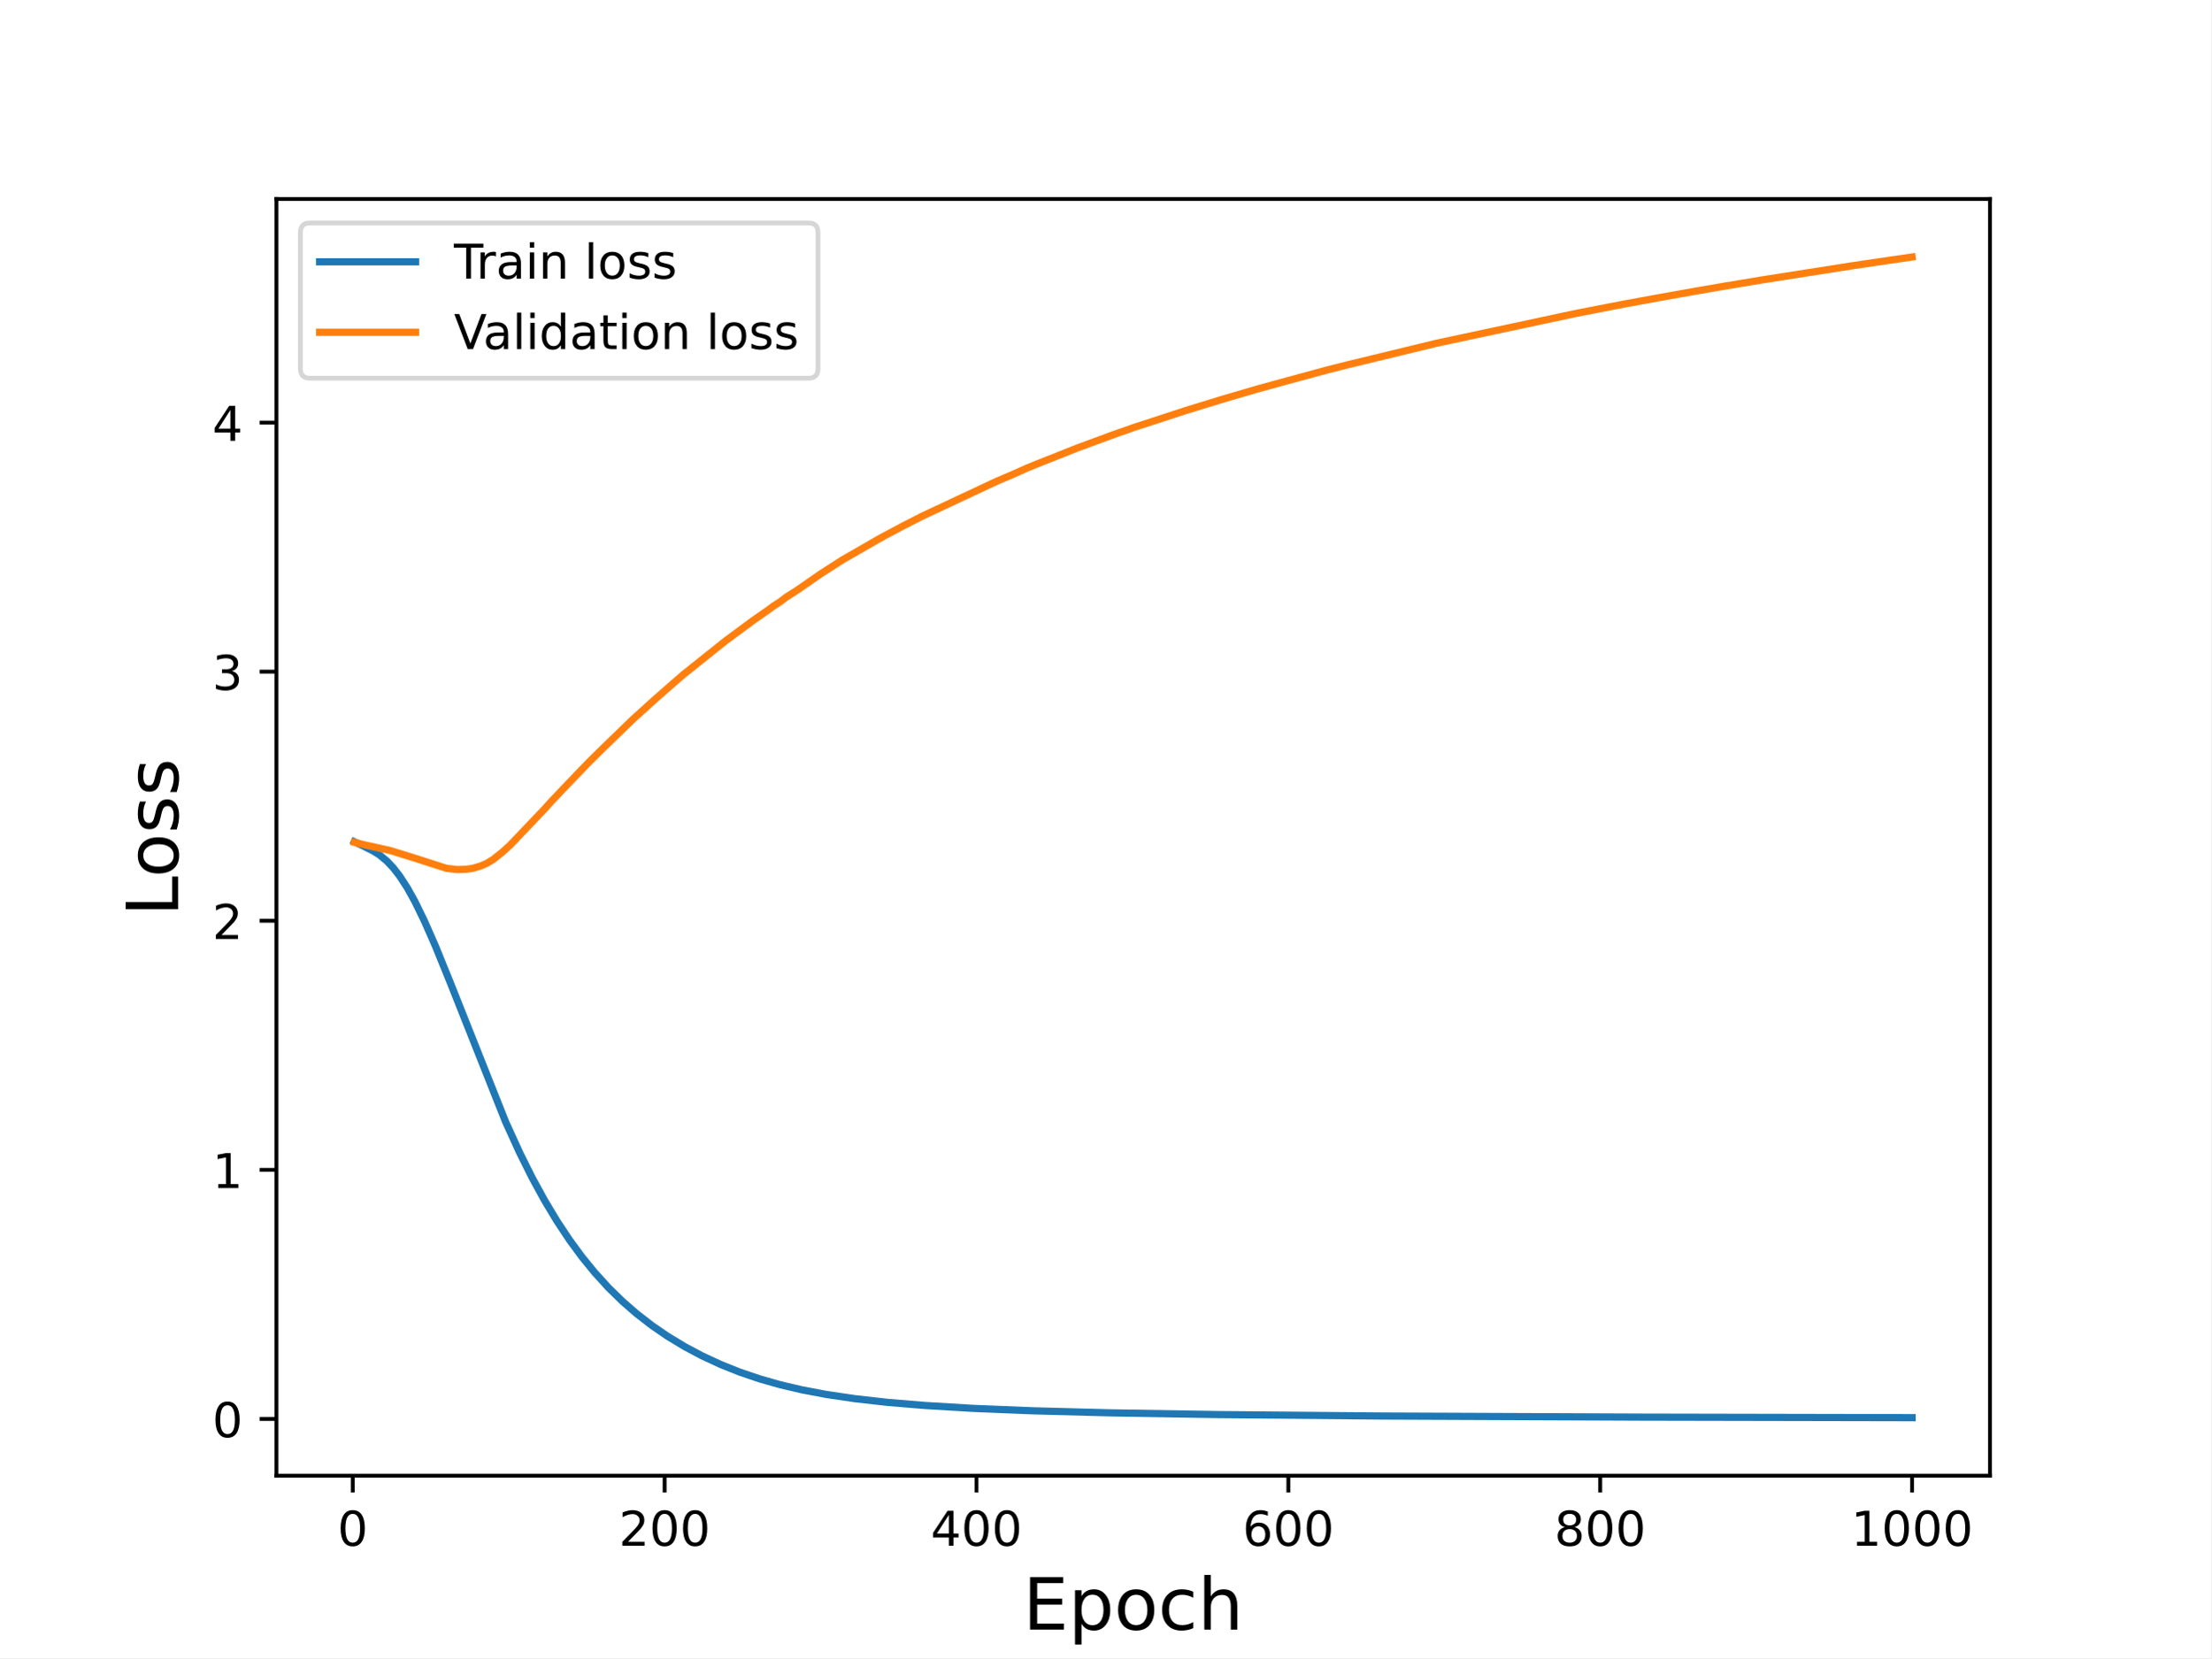
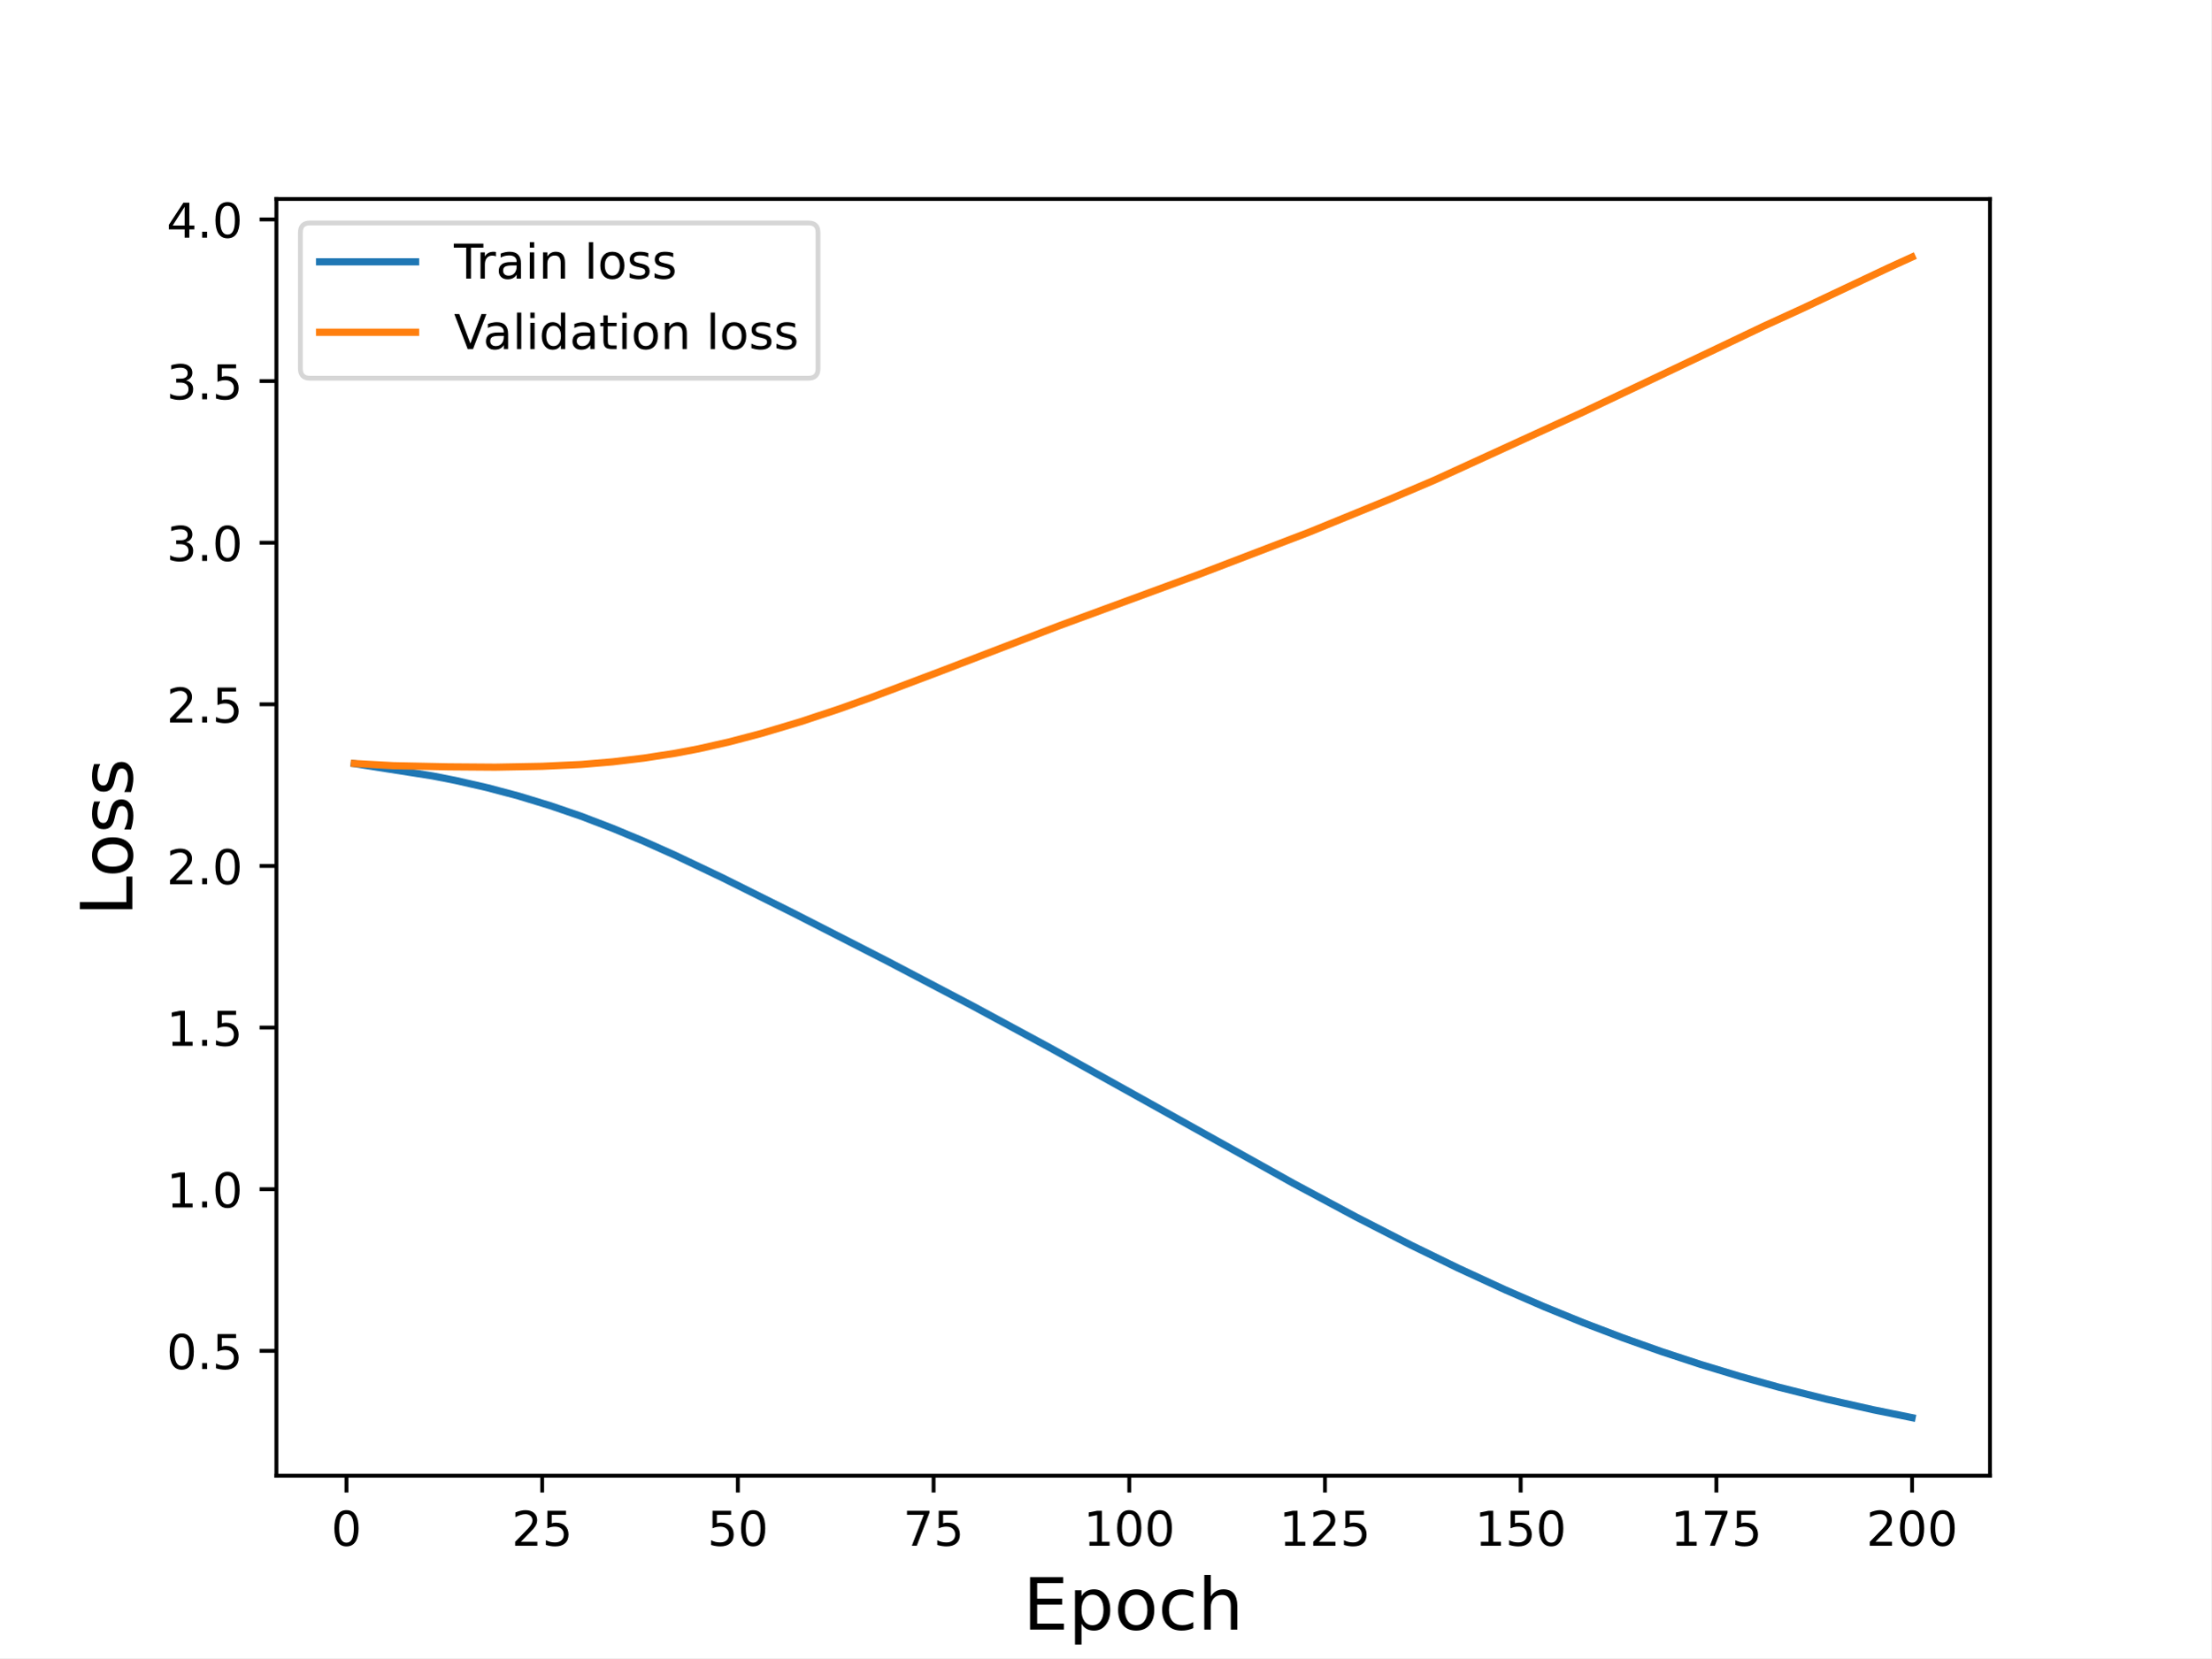
<svg xmlns="http://www.w3.org/2000/svg" xmlns:xlink="http://www.w3.org/1999/xlink" height="345.6pt" version="1.1" viewBox="0 0 460.8 345.6" width="460.8pt">
  <defs>
    <style type="text/css">*{stroke-linecap:butt;stroke-linejoin:round;}</style>
  </defs>
  <g id="figure_1">
    <g id="patch_1">
      <path d="M 0 345.6  L 460.8 345.6  L 460.8 0  L 0 0  z " style="fill:#ffffff;" />
    </g>
    <g id="axes_1">
      <g id="patch_2">
        <path d="M 57.6 307.584  L 414.72 307.584  L 414.72 41.472  L 57.6 41.472  z " style="fill:#ffffff;" />
      </g>
      <g id="matplotlib.axis_1">
        <g id="xtick_1">
          <g id="line2d_1">
            <defs>
-               <path d="M 0 0  L 0 3.5  " id="m6b1594fb84" style="stroke:#000000;stroke-width:0.8;" />
-             </defs>
-             <g>
-               <use style="stroke:#000000;stroke-width:0.8;" x="73.508" xlink:href="#m6b1594fb84" y="307.584" />
+               <path d="M 0 0  L 0 3.5  " id="md586155b0c" style="stroke:#000000;stroke-width:0.8;" />
+             </defs>
+             <g>
+               <use style="stroke:#000000;stroke-width:0.8;" x="72.201" xlink:href="#md586155b0c" y="307.584" />
            </g>
          </g>
          <g id="text_1">
-             <g transform="translate(70.3265 322.1824)scale(0.1 -0.1)">
+             <g transform="translate(69.02005 322.1824)scale(0.1 -0.1)">
              <defs>
                <path d="M 2034 4250  Q 1547 4250 1301 3770  Q 1056 3291 1056 2328  Q 1056 1369 1301 889  Q 1547 409 2034 409  Q 2525 409 2770 889  Q 3016 1369 3016 2328  Q 3016 3291 2770 3770  Q 2525 4250 2034 4250  z M 2034 4750  Q 2819 4750 3233 4129  Q 3647 3509 3647 2328  Q 3647 1150 3233 529  Q 2819 -91 2034 -91  Q 1250 -91 836 529  Q 422 1150 422 2328  Q 422 3509 836 4129  Q 1250 4750 2034 4750  z " id="DejaVuSans-30" transform="scale(0.015625)" />
              </defs>
              <use xlink:href="#DejaVuSans-30" />
            </g>
          </g>
        </g>
        <g id="xtick_2">
          <g id="line2d_2">
            <g>
-               <use style="stroke:#000000;stroke-width:0.8;" x="138.504" xlink:href="#m6b1594fb84" y="307.584" />
+               <use style="stroke:#000000;stroke-width:0.8;" x="112.987" xlink:href="#md586155b0c" y="307.584" />
            </g>
          </g>
          <g id="text_2">
-             <g transform="translate(128.9599 322.1824)scale(0.1 -0.1)">
+             <g transform="translate(106.6245 322.1824)scale(0.1 -0.1)">
              <defs>
                <path d="M 1228 531  L 3431 531  L 3431 0  L 469 0  L 469 531  Q 828 903 1448 1529  Q 2069 2156 2228 2338  Q 2531 2678 2651 2914  Q 2772 3150 2772 3378  Q 2772 3750 2511 3984  Q 2250 4219 1831 4219  Q 1534 4219 1204 4116  Q 875 4013 500 3803  L 500 4441  Q 881 4594 1212 4672  Q 1544 4750 1819 4750  Q 2544 4750 2975 4387  Q 3406 4025 3406 3419  Q 3406 3131 3298 2873  Q 3191 2616 2906 2266  Q 2828 2175 2409 1742  Q 1991 1309 1228 531  z " id="DejaVuSans-32" transform="scale(0.015625)" />
-               </defs>
+                 <path d="M 691 4666  L 3169 4666  L 3169 4134  L 1269 4134  L 1269 2991  Q 1406 3038 1543 3061  Q 1681 3084 1819 3084  Q 2600 3084 3056 2656  Q 3513 2228 3513 1497  Q 3513 744 3044 326  Q 2575 -91 1722 -91  Q 1428 -91 1123 -41  Q 819 9 494 109  L 494 744  Q 775 591 1075 516  Q 1375 441 1709 441  Q 2250 441 2565 725  Q 2881 1009 2881 1497  Q 2881 1984 2565 2268  Q 2250 2553 1709 2553  Q 1456 2553 1204 2497  Q 953 2441 691 2322  L 691 4666  z " id="DejaVuSans-35" transform="scale(0.015625)" />
+               </defs>
+               <use xlink:href="#DejaVuSans-32" />
+               <use x="63.623" xlink:href="#DejaVuSans-35" />
+             </g>
+           </g>
+         </g>
+         <g id="xtick_3">
+           <g id="line2d_3">
+             <g>
+               <use style="stroke:#000000;stroke-width:0.8;" x="153.773" xlink:href="#md586155b0c" y="307.584" />
+             </g>
+           </g>
+           <g id="text_3">
+             <g transform="translate(147.4103 322.1824)scale(0.1 -0.1)">
+               <use xlink:href="#DejaVuSans-35" />
+               <use x="63.623" xlink:href="#DejaVuSans-30" />
+             </g>
+           </g>
+         </g>
+         <g id="xtick_4">
+           <g id="line2d_4">
+             <g>
+               <use style="stroke:#000000;stroke-width:0.8;" x="194.559" xlink:href="#md586155b0c" y="307.584" />
+             </g>
+           </g>
+           <g id="text_4">
+             <g transform="translate(188.196 322.1824)scale(0.1 -0.1)">
+               <defs>
+                 <path d="M 525 4666  L 3525 4666  L 3525 4397  L 1831 0  L 1172 0  L 2766 4134  L 525 4134  L 525 4666  z " id="DejaVuSans-37" transform="scale(0.015625)" />
+               </defs>
+               <use xlink:href="#DejaVuSans-37" />
+               <use x="63.623" xlink:href="#DejaVuSans-35" />
+             </g>
+           </g>
+         </g>
+         <g id="xtick_5">
+           <g id="line2d_5">
+             <g>
+               <use style="stroke:#000000;stroke-width:0.8;" x="235.344" xlink:href="#md586155b0c" y="307.584" />
+             </g>
+           </g>
+           <g id="text_5">
+             <g transform="translate(225.8005 322.1824)scale(0.1 -0.1)">
+               <defs>
+                 <path d="M 794 531  L 1825 531  L 1825 4091  L 703 3866  L 703 4441  L 1819 4666  L 2450 4666  L 2450 531  L 3481 531  L 3481 0  L 794 0  L 794 531  z " id="DejaVuSans-31" transform="scale(0.015625)" />
+               </defs>
+               <use xlink:href="#DejaVuSans-31" />
+               <use x="63.623" xlink:href="#DejaVuSans-30" />
+               <use x="127.246" xlink:href="#DejaVuSans-30" />
+             </g>
+           </g>
+         </g>
+         <g id="xtick_6">
+           <g id="line2d_6">
+             <g>
+               <use style="stroke:#000000;stroke-width:0.8;" x="276.13" xlink:href="#md586155b0c" y="307.584" />
+             </g>
+           </g>
+           <g id="text_6">
+             <g transform="translate(266.5863 322.1824)scale(0.1 -0.1)">
+               <use xlink:href="#DejaVuSans-31" />
+               <use x="63.623" xlink:href="#DejaVuSans-32" />
+               <use x="127.246" xlink:href="#DejaVuSans-35" />
+             </g>
+           </g>
+         </g>
+         <g id="xtick_7">
+           <g id="line2d_7">
+             <g>
+               <use style="stroke:#000000;stroke-width:0.8;" x="316.916" xlink:href="#md586155b0c" y="307.584" />
+             </g>
+           </g>
+           <g id="text_7">
+             <g transform="translate(307.372 322.1824)scale(0.1 -0.1)">
+               <use xlink:href="#DejaVuSans-31" />
+               <use x="63.623" xlink:href="#DejaVuSans-35" />
+               <use x="127.246" xlink:href="#DejaVuSans-30" />
+             </g>
+           </g>
+         </g>
+         <g id="xtick_8">
+           <g id="line2d_8">
+             <g>
+               <use style="stroke:#000000;stroke-width:0.8;" x="357.702" xlink:href="#md586155b0c" y="307.584" />
+             </g>
+           </g>
+           <g id="text_8">
+             <g transform="translate(348.1578 322.1824)scale(0.1 -0.1)">
+               <use xlink:href="#DejaVuSans-31" />
+               <use x="63.623" xlink:href="#DejaVuSans-37" />
+               <use x="127.246" xlink:href="#DejaVuSans-35" />
+             </g>
+           </g>
+         </g>
+         <g id="xtick_9">
+           <g id="line2d_9">
+             <g>
+               <use style="stroke:#000000;stroke-width:0.8;" x="398.487" xlink:href="#md586155b0c" y="307.584" />
+             </g>
+           </g>
+           <g id="text_9">
+             <g transform="translate(388.9435 322.1824)scale(0.1 -0.1)">
              <use xlink:href="#DejaVuSans-32" />
              <use x="63.623" xlink:href="#DejaVuSans-30" />
              <use x="127.246" xlink:href="#DejaVuSans-30" />
            </g>
          </g>
        </g>
-         <g id="xtick_3">
-           <g id="line2d_3">
-             <g>
-               <use style="stroke:#000000;stroke-width:0.8;" x="203.5" xlink:href="#m6b1594fb84" y="307.584" />
-             </g>
-           </g>
-           <g id="text_3">
-             <g transform="translate(193.9558 322.1824)scale(0.1 -0.1)">
-               <defs>
-                 <path d="M 2419 4116  L 825 1625  L 2419 1625  L 2419 4116  z M 2253 4666  L 3047 4666  L 3047 1625  L 3713 1625  L 3713 1100  L 3047 1100  L 3047 0  L 2419 0  L 2419 1100  L 313 1100  L 313 1709  L 2253 4666  z " id="DejaVuSans-34" transform="scale(0.015625)" />
-               </defs>
-               <use xlink:href="#DejaVuSans-34" />
-               <use x="63.623" xlink:href="#DejaVuSans-30" />
-               <use x="127.246" xlink:href="#DejaVuSans-30" />
-             </g>
-           </g>
-         </g>
-         <g id="xtick_4">
-           <g id="line2d_4">
-             <g>
-               <use style="stroke:#000000;stroke-width:0.8;" x="268.495" xlink:href="#m6b1594fb84" y="307.584" />
-             </g>
-           </g>
-           <g id="text_4">
-             <g transform="translate(258.9517 322.1824)scale(0.1 -0.1)">
-               <defs>
-                 <path d="M 2113 2584  Q 1688 2584 1439 2293  Q 1191 2003 1191 1497  Q 1191 994 1439 701  Q 1688 409 2113 409  Q 2538 409 2786 701  Q 3034 994 3034 1497  Q 3034 2003 2786 2293  Q 2538 2584 2113 2584  z M 3366 4563  L 3366 3988  Q 3128 4100 2886 4159  Q 2644 4219 2406 4219  Q 1781 4219 1451 3797  Q 1122 3375 1075 2522  Q 1259 2794 1537 2939  Q 1816 3084 2150 3084  Q 2853 3084 3261 2657  Q 3669 2231 3669 1497  Q 3669 778 3244 343  Q 2819 -91 2113 -91  Q 1303 -91 875 529  Q 447 1150 447 2328  Q 447 3434 972 4092  Q 1497 4750 2381 4750  Q 2619 4750 2861 4703  Q 3103 4656 3366 4563  z " id="DejaVuSans-36" transform="scale(0.015625)" />
-               </defs>
-               <use xlink:href="#DejaVuSans-36" />
-               <use x="63.623" xlink:href="#DejaVuSans-30" />
-               <use x="127.246" xlink:href="#DejaVuSans-30" />
-             </g>
-           </g>
-         </g>
-         <g id="xtick_5">
-           <g id="line2d_5">
-             <g>
-               <use style="stroke:#000000;stroke-width:0.8;" x="333.491" xlink:href="#m6b1594fb84" y="307.584" />
-             </g>
-           </g>
-           <g id="text_5">
-             <g transform="translate(323.9476 322.1824)scale(0.1 -0.1)">
-               <defs>
-                 <path d="M 2034 2216  Q 1584 2216 1326 1975  Q 1069 1734 1069 1313  Q 1069 891 1326 650  Q 1584 409 2034 409  Q 2484 409 2743 651  Q 3003 894 3003 1313  Q 3003 1734 2745 1975  Q 2488 2216 2034 2216  z M 1403 2484  Q 997 2584 770 2862  Q 544 3141 544 3541  Q 544 4100 942 4425  Q 1341 4750 2034 4750  Q 2731 4750 3128 4425  Q 3525 4100 3525 3541  Q 3525 3141 3298 2862  Q 3072 2584 2669 2484  Q 3125 2378 3379 2068  Q 3634 1759 3634 1313  Q 3634 634 3220 271  Q 2806 -91 2034 -91  Q 1263 -91 848 271  Q 434 634 434 1313  Q 434 1759 690 2068  Q 947 2378 1403 2484  z M 1172 3481  Q 1172 3119 1398 2916  Q 1625 2713 2034 2713  Q 2441 2713 2670 2916  Q 2900 3119 2900 3481  Q 2900 3844 2670 4047  Q 2441 4250 2034 4250  Q 1625 4250 1398 4047  Q 1172 3844 1172 3481  z " id="DejaVuSans-38" transform="scale(0.015625)" />
-               </defs>
-               <use xlink:href="#DejaVuSans-38" />
-               <use x="63.623" xlink:href="#DejaVuSans-30" />
-               <use x="127.246" xlink:href="#DejaVuSans-30" />
-             </g>
-           </g>
-         </g>
-         <g id="xtick_6">
-           <g id="line2d_6">
-             <g>
-               <use style="stroke:#000000;stroke-width:0.8;" x="398.487" xlink:href="#m6b1594fb84" y="307.584" />
-             </g>
-           </g>
-           <g id="text_6">
-             <g transform="translate(385.7623 322.1824)scale(0.1 -0.1)">
-               <defs>
-                 <path d="M 794 531  L 1825 531  L 1825 4091  L 703 3866  L 703 4441  L 1819 4666  L 2450 4666  L 2450 531  L 3481 531  L 3481 0  L 794 0  L 794 531  z " id="DejaVuSans-31" transform="scale(0.015625)" />
-               </defs>
-               <use xlink:href="#DejaVuSans-31" />
-               <use x="63.623" xlink:href="#DejaVuSans-30" />
-               <use x="127.246" xlink:href="#DejaVuSans-30" />
-               <use x="190.869" xlink:href="#DejaVuSans-30" />
-             </g>
-           </g>
-         </g>
-         <g id="text_7">
+         <g id="text_10">
          <g transform="translate(213.1936 339.6598)scale(0.15 -0.15)">
            <defs>
              <path d="M 628 4666  L 3578 4666  L 3578 4134  L 1259 4134  L 1259 2753  L 3481 2753  L 3481 2222  L 1259 2222  L 1259 531  L 3634 531  L 3634 0  L 628 0  L 628 4666  z " id="DejaVuSans-45" transform="scale(0.015625)" />
              <path d="M 1159 525  L 1159 -1331  L 581 -1331  L 581 3500  L 1159 3500  L 1159 2969  Q 1341 3281 1617 3432  Q 1894 3584 2278 3584  Q 2916 3584 3314 3078  Q 3713 2572 3713 1747  Q 3713 922 3314 415  Q 2916 -91 2278 -91  Q 1894 -91 1617 61  Q 1341 213 1159 525  z M 3116 1747  Q 3116 2381 2855 2742  Q 2594 3103 2138 3103  Q 1681 3103 1420 2742  Q 1159 2381 1159 1747  Q 1159 1113 1420 752  Q 1681 391 2138 391  Q 2594 391 2855 752  Q 3116 1113 3116 1747  z " id="DejaVuSans-70" transform="scale(0.015625)" />
              <path d="M 1959 3097  Q 1497 3097 1228 2736  Q 959 2375 959 1747  Q 959 1119 1226 758  Q 1494 397 1959 397  Q 2419 397 2687 759  Q 2956 1122 2956 1747  Q 2956 2369 2687 2733  Q 2419 3097 1959 3097  z M 1959 3584  Q 2709 3584 3137 3096  Q 3566 2609 3566 1747  Q 3566 888 3137 398  Q 2709 -91 1959 -91  Q 1206 -91 779 398  Q 353 888 353 1747  Q 353 2609 779 3096  Q 1206 3584 1959 3584  z " id="DejaVuSans-6f" transform="scale(0.015625)" />
              <path d="M 3122 3366  L 3122 2828  Q 2878 2963 2633 3030  Q 2388 3097 2138 3097  Q 1578 3097 1268 2742  Q 959 2388 959 1747  Q 959 1106 1268 751  Q 1578 397 2138 397  Q 2388 397 2633 464  Q 2878 531 3122 666  L 3122 134  Q 2881 22 2623 -34  Q 2366 -91 2075 -91  Q 1284 -91 818 406  Q 353 903 353 1747  Q 353 2603 823 3093  Q 1294 3584 2113 3584  Q 2378 3584 2631 3529  Q 2884 3475 3122 3366  z " id="DejaVuSans-63" transform="scale(0.015625)" />
              <path d="M 3513 2113  L 3513 0  L 2938 0  L 2938 2094  Q 2938 2591 2744 2837  Q 2550 3084 2163 3084  Q 1697 3084 1428 2787  Q 1159 2491 1159 1978  L 1159 0  L 581 0  L 581 4863  L 1159 4863  L 1159 2956  Q 1366 3272 1645 3428  Q 1925 3584 2291 3584  Q 2894 3584 3203 3211  Q 3513 2838 3513 2113  z " id="DejaVuSans-68" transform="scale(0.015625)" />
            </defs>
            <use xlink:href="#DejaVuSans-45" />
            <use x="63.184" xlink:href="#DejaVuSans-70" />
            <use x="126.66" xlink:href="#DejaVuSans-6f" />
            <use x="187.842" xlink:href="#DejaVuSans-63" />
            <use x="242.822" xlink:href="#DejaVuSans-68" />
          </g>
        </g>
      </g>
      <g id="matplotlib.axis_2">
        <g id="ytick_1">
-           <g id="line2d_7">
-             <defs>
-               <path d="M 0 0  L -3.5 0  " id="m14ff85c0ec" style="stroke:#000000;stroke-width:0.8;" />
-             </defs>
-             <g>
-               <use style="stroke:#000000;stroke-width:0.8;" x="57.6" xlink:href="#m14ff85c0ec" y="295.752" />
-             </g>
-           </g>
-           <g id="text_8">
-             <g transform="translate(44.2375 299.5514)scale(0.1 -0.1)">
+           <g id="line2d_10">
+             <defs>
+               <path d="M 0 0  L -3.5 0  " id="m5ce938af6d" style="stroke:#000000;stroke-width:0.8;" />
+             </defs>
+             <g>
+               <use style="stroke:#000000;stroke-width:0.8;" x="57.6" xlink:href="#m5ce938af6d" y="281.558" />
+             </g>
+           </g>
+           <g id="text_11">
+             <g transform="translate(34.69687 285.3569)scale(0.1 -0.1)">
+               <defs>
+                 <path d="M 684 794  L 1344 794  L 1344 0  L 684 0  L 684 794  z " id="DejaVuSans-2e" transform="scale(0.015625)" />
+               </defs>
              <use xlink:href="#DejaVuSans-30" />
+               <use x="63.623" xlink:href="#DejaVuSans-2e" />
+               <use x="95.41" xlink:href="#DejaVuSans-35" />
            </g>
          </g>
        </g>
        <g id="ytick_2">
-           <g id="line2d_8">
-             <g>
-               <use style="stroke:#000000;stroke-width:0.8;" x="57.6" xlink:href="#m14ff85c0ec" y="243.833" />
-             </g>
-           </g>
-           <g id="text_9">
-             <g transform="translate(44.2375 247.6321)scale(0.1 -0.1)">
-               <use xlink:href="#DejaVuSans-31" />
+           <g id="line2d_11">
+             <g>
+               <use style="stroke:#000000;stroke-width:0.8;" x="57.6" xlink:href="#m5ce938af6d" y="247.869" />
+             </g>
+           </g>
+           <g id="text_12">
+             <g transform="translate(34.69687 251.668)scale(0.1 -0.1)">
+               <use xlink:href="#DejaVuSans-31" />
+               <use x="63.623" xlink:href="#DejaVuSans-2e" />
+               <use x="95.41" xlink:href="#DejaVuSans-30" />
            </g>
          </g>
        </g>
        <g id="ytick_3">
-           <g id="line2d_9">
-             <g>
-               <use style="stroke:#000000;stroke-width:0.8;" x="57.6" xlink:href="#m14ff85c0ec" y="191.913" />
-             </g>
-           </g>
-           <g id="text_10">
-             <g transform="translate(44.2375 195.7127)scale(0.1 -0.1)">
+           <g id="line2d_12">
+             <g>
+               <use style="stroke:#000000;stroke-width:0.8;" x="57.6" xlink:href="#m5ce938af6d" y="214.18" />
+             </g>
+           </g>
+           <g id="text_13">
+             <g transform="translate(34.69687 217.9792)scale(0.1 -0.1)">
+               <use xlink:href="#DejaVuSans-31" />
+               <use x="63.623" xlink:href="#DejaVuSans-2e" />
+               <use x="95.41" xlink:href="#DejaVuSans-35" />
+             </g>
+           </g>
+         </g>
+         <g id="ytick_4">
+           <g id="line2d_13">
+             <g>
+               <use style="stroke:#000000;stroke-width:0.8;" x="57.6" xlink:href="#m5ce938af6d" y="180.491" />
+             </g>
+           </g>
+           <g id="text_14">
+             <g transform="translate(34.69687 184.2903)scale(0.1 -0.1)">
              <use xlink:href="#DejaVuSans-32" />
-             </g>
-           </g>
-         </g>
-         <g id="ytick_4">
-           <g id="line2d_10">
-             <g>
-               <use style="stroke:#000000;stroke-width:0.8;" x="57.6" xlink:href="#m14ff85c0ec" y="139.994" />
-             </g>
-           </g>
-           <g id="text_11">
-             <g transform="translate(44.2375 143.7933)scale(0.1 -0.1)">
+               <use x="63.623" xlink:href="#DejaVuSans-2e" />
+               <use x="95.41" xlink:href="#DejaVuSans-30" />
+             </g>
+           </g>
+         </g>
+         <g id="ytick_5">
+           <g id="line2d_14">
+             <g>
+               <use style="stroke:#000000;stroke-width:0.8;" x="57.6" xlink:href="#m5ce938af6d" y="146.802" />
+             </g>
+           </g>
+           <g id="text_15">
+             <g transform="translate(34.69687 150.6014)scale(0.1 -0.1)">
+               <use xlink:href="#DejaVuSans-32" />
+               <use x="63.623" xlink:href="#DejaVuSans-2e" />
+               <use x="95.41" xlink:href="#DejaVuSans-35" />
+             </g>
+           </g>
+         </g>
+         <g id="ytick_6">
+           <g id="line2d_15">
+             <g>
+               <use style="stroke:#000000;stroke-width:0.8;" x="57.6" xlink:href="#m5ce938af6d" y="113.113" />
+             </g>
+           </g>
+           <g id="text_16">
+             <g transform="translate(34.69687 116.9126)scale(0.1 -0.1)">
              <defs>
                <path d="M 2597 2516  Q 3050 2419 3304 2112  Q 3559 1806 3559 1356  Q 3559 666 3084 287  Q 2609 -91 1734 -91  Q 1441 -91 1130 -33  Q 819 25 488 141  L 488 750  Q 750 597 1062 519  Q 1375 441 1716 441  Q 2309 441 2620 675  Q 2931 909 2931 1356  Q 2931 1769 2642 2001  Q 2353 2234 1838 2234  L 1294 2234  L 1294 2753  L 1863 2753  Q 2328 2753 2575 2939  Q 2822 3125 2822 3475  Q 2822 3834 2567 4026  Q 2313 4219 1838 4219  Q 1578 4219 1281 4162  Q 984 4106 628 3988  L 628 4550  Q 988 4650 1302 4700  Q 1616 4750 1894 4750  Q 2613 4750 3031 4423  Q 3450 4097 3450 3541  Q 3450 3153 3228 2886  Q 3006 2619 2597 2516  z " id="DejaVuSans-33" transform="scale(0.015625)" />
              </defs>
              <use xlink:href="#DejaVuSans-33" />
-             </g>
-           </g>
-         </g>
-         <g id="ytick_5">
-           <g id="line2d_11">
-             <g>
-               <use style="stroke:#000000;stroke-width:0.8;" x="57.6" xlink:href="#m14ff85c0ec" y="88.075" />
-             </g>
-           </g>
-           <g id="text_12">
-             <g transform="translate(44.2375 91.87396)scale(0.1 -0.1)">
+               <use x="63.623" xlink:href="#DejaVuSans-2e" />
+               <use x="95.41" xlink:href="#DejaVuSans-30" />
+             </g>
+           </g>
+         </g>
+         <g id="ytick_7">
+           <g id="line2d_16">
+             <g>
+               <use style="stroke:#000000;stroke-width:0.8;" x="57.6" xlink:href="#m5ce938af6d" y="79.425" />
+             </g>
+           </g>
+           <g id="text_17">
+             <g transform="translate(34.69687 83.22374)scale(0.1 -0.1)">
+               <use xlink:href="#DejaVuSans-33" />
+               <use x="63.623" xlink:href="#DejaVuSans-2e" />
+               <use x="95.41" xlink:href="#DejaVuSans-35" />
+             </g>
+           </g>
+         </g>
+         <g id="ytick_8">
+           <g id="line2d_17">
+             <g>
+               <use style="stroke:#000000;stroke-width:0.8;" x="57.6" xlink:href="#m5ce938af6d" y="45.736" />
+             </g>
+           </g>
+           <g id="text_18">
+             <g transform="translate(34.69687 49.53488)scale(0.1 -0.1)">
+               <defs>
+                 <path d="M 2419 4116  L 825 1625  L 2419 1625  L 2419 4116  z M 2253 4666  L 3047 4666  L 3047 1625  L 3713 1625  L 3713 1100  L 3047 1100  L 3047 0  L 2419 0  L 2419 1100  L 313 1100  L 313 1709  L 2253 4666  z " id="DejaVuSans-34" transform="scale(0.015625)" />
+               </defs>
              <use xlink:href="#DejaVuSans-34" />
-             </g>
-           </g>
-         </g>
-         <g id="text_13">
-           <g transform="translate(37.11797 190.9788)rotate(-90)scale(0.15 -0.15)">
+               <use x="63.623" xlink:href="#DejaVuSans-2e" />
+               <use x="95.41" xlink:href="#DejaVuSans-30" />
+             </g>
+           </g>
+         </g>
+         <g id="text_19">
+           <g transform="translate(27.57734 190.9788)rotate(-90)scale(0.15 -0.15)">
            <defs>
              <path d="M 628 4666  L 1259 4666  L 1259 531  L 3531 531  L 3531 0  L 628 0  L 628 4666  z " id="DejaVuSans-4c" transform="scale(0.015625)" />
              <path d="M 2834 3397  L 2834 2853  Q 2591 2978 2328 3040  Q 2066 3103 1784 3103  Q 1356 3103 1142 2972  Q 928 2841 928 2578  Q 928 2378 1081 2264  Q 1234 2150 1697 2047  L 1894 2003  Q 2506 1872 2764 1633  Q 3022 1394 3022 966  Q 3022 478 2636 193  Q 2250 -91 1575 -91  Q 1294 -91 989 -36  Q 684 19 347 128  L 347 722  Q 666 556 975 473  Q 1284 391 1588 391  Q 1994 391 2212 530  Q 2431 669 2431 922  Q 2431 1156 2273 1281  Q 2116 1406 1581 1522  L 1381 1569  Q 847 1681 609 1914  Q 372 2147 372 2553  Q 372 3047 722 3315  Q 1072 3584 1716 3584  Q 2034 3584 2315 3537  Q 2597 3491 2834 3397  z " id="DejaVuSans-73" transform="scale(0.015625)" />
            </defs>
            <use xlink:href="#DejaVuSans-4c" />
            <use x="53.963" xlink:href="#DejaVuSans-6f" />
            <use x="115.145" xlink:href="#DejaVuSans-73" />
            <use x="167.244" xlink:href="#DejaVuSans-73" />
          </g>
        </g>
      </g>
-       <g id="line2d_12">
-         <path clip-path="url(#p6473b9f315)" d="M 73.833 175.449  L 75.458 176.21  L 77.732 177.354  L 79.032 178.151  L 80.657 179.497  L 81.957 180.882  L 83.257 182.556  L 84.882 185.056  L 86.507 187.988  L 88.457 191.999  L 90.732 197.172  L 93.981 205.171  L 105.356 233.807  L 108.281 240.223  L 110.88 245.441  L 113.48 250.196  L 116.08 254.517  L 118.68 258.438  L 121.28 261.979  L 123.88 265.172  L 126.804 268.391  L 129.729 271.25  L 132.654 273.799  L 135.904 276.314  L 139.154 278.541  L 142.728 280.701  L 146.303 282.602  L 150.203 284.41  L 154.103 285.97  L 158.327 287.407  L 162.552 288.611  L 167.102 289.681  L 172.302 290.664  L 178.151 291.53  L 184.976 292.299  L 192.775 292.951  L 202.85 293.552  L 215.199 294.055  L 231.448 294.485  L 253.871 294.844  L 287.994 295.144  L 342.591 295.375  L 398.487 295.488  L 398.487 295.488  " style="fill:none;stroke:#1f77b4;stroke-linecap:square;stroke-width:1.5;" />
-       </g>
-       <g id="line2d_13">
-         <path clip-path="url(#p6473b9f315)" d="M 73.833 175.56  L 76.108 176.124  L 81.307 177.27  L 86.182 178.78  L 93.007 180.974  L 95.281 181.248  L 97.231 181.175  L 98.531 180.975  L 100.156 180.503  L 101.456 179.936  L 102.756 179.155  L 104.706 177.606  L 106.331 176.13  L 113.48 168.621  L 114.78 167.167  L 118.03 163.744  L 122.255 159.345  L 123.555 158.042  L 125.504 156.117  L 132.004 149.824  L 136.229 146.009  L 140.129 142.574  L 141.103 141.738  L 142.403 140.609  L 151.178 133.597  L 157.027 129.27  L 159.952 127.237  L 161.252 126.282  L 162.552 125.452  L 163.852 124.467  L 166.127 123.015  L 171.002 119.635  L 175.551 116.708  L 183.026 112.408  L 184.326 111.685  L 188.226 109.612  L 190.175 108.619  L 192.125 107.618  L 207.724 100.305  L 209.349 99.619  L 210.974 98.922  L 212.599 98.204  L 213.899 97.612  L 216.174 96.684  L 224.623 93.332  L 231.773 90.694  L 233.073 90.227  L 235.023 89.559  L 236.322 89.085  L 238.597 88.35  L 247.047 85.589  L 254.846 83.189  L 256.471 82.714  L 261.996 81.099  L 265.246 80.202  L 268.17 79.398  L 276.62 77.105  L 280.845 76.035  L 299.369 71.543  L 327.967 65.422  L 333.491 64.338  L 338.691 63.332  L 345.841 62.022  L 352.99 60.748  L 359.165 59.683  L 367.289 58.33  L 385.813 55.424  L 393.613 54.266  L 398.487 53.568  L 398.487 53.568  " style="fill:none;stroke:#ff7f0e;stroke-linecap:square;stroke-width:1.5;" />
+       <g id="line2d_18">
+         <path clip-path="url(#p9a877cf38d)" d="M 73.833 159.172  L 90.147 161.729  L 95.041 162.692  L 101.567 164.184  L 108.093 165.917  L 114.618 167.907  L 121.144 170.141  L 127.67 172.645  L 134.196 175.361  L 140.721 178.276  L 150.51 182.93  L 165.193 190.248  L 184.77 200.257  L 202.716 209.678  L 219.03 218.502  L 238.607 229.398  L 269.604 246.684  L 282.656 253.682  L 294.076 259.537  L 303.864 264.31  L 313.653 268.827  L 321.81 272.371  L 329.967 275.702  L 338.124 278.816  L 346.282 281.716  L 354.439 284.398  L 362.596 286.873  L 370.753 289.146  L 380.542 291.613  L 390.33 293.826  L 398.487 295.488  L 398.487 295.488  " style="fill:none;stroke:#1f77b4;stroke-linecap:square;stroke-width:1.5;" />
+       </g>
+       <g id="line2d_19">
+         <path clip-path="url(#p9a877cf38d)" d="M 73.833 159.138  L 81.99 159.591  L 93.41 159.828  L 103.198 159.903  L 112.987 159.72  L 121.144 159.341  L 127.67 158.791  L 134.196 158.01  L 140.721 157.003  L 145.616 156.073  L 152.141 154.592  L 158.667 152.872  L 166.824 150.434  L 174.981 147.732  L 181.507 145.389  L 196.19 139.848  L 220.661 130.455  L 250.027 119.652  L 272.867 110.904  L 289.181 104.233  L 298.97 100.062  L 329.967 85.866  L 357.702 72.693  L 367.49 68.02  L 375.647 64.286  L 382.173 61.197  L 393.593 55.805  L 398.487 53.568  L 398.487 53.568  " style="fill:none;stroke:#ff7f0e;stroke-linecap:square;stroke-width:1.5;" />
      </g>
      <g id="patch_3">
        <path d="M 57.6 307.584  L 57.6 41.472  " style="fill:none;stroke:#000000;stroke-linecap:square;stroke-linejoin:miter;stroke-width:0.8;" />
      </g>
      <g id="patch_4">
        <path d="M 414.72 307.584  L 414.72 41.472  " style="fill:none;stroke:#000000;stroke-linecap:square;stroke-linejoin:miter;stroke-width:0.8;" />
      </g>
      <g id="patch_5">
        <path d="M 57.6 307.584  L 414.72 307.584  " style="fill:none;stroke:#000000;stroke-linecap:square;stroke-linejoin:miter;stroke-width:0.8;" />
      </g>
      <g id="patch_6">
        <path d="M 57.6 41.472  L 414.72 41.472  " style="fill:none;stroke:#000000;stroke-linecap:square;stroke-linejoin:miter;stroke-width:0.8;" />
      </g>
      <g id="legend_1">
        <g id="patch_7">
          <path d="M 64.6 78.828  L 168.475 78.828  Q 170.475 78.828 170.475 76.828  L 170.475 48.472  Q 170.475 46.472 168.475 46.472  L 64.6 46.472  Q 62.6 46.472 62.6 48.472  L 62.6 76.828  Q 62.6 78.828 64.6 78.828  z " style="fill:#ffffff;opacity:0.8;stroke:#cccccc;stroke-linejoin:miter;" />
        </g>
-         <g id="line2d_14">
+         <g id="line2d_20">
          <path d="M 66.6 54.57  L 86.6 54.57  " style="fill:none;stroke:#1f77b4;stroke-linecap:square;stroke-width:1.5;" />
        </g>
-         <g id="line2d_15" />
-         <g id="text_14">
+         <g id="line2d_21" />
+         <g id="text_20">
          <g transform="translate(94.6 58.07044)scale(0.1 -0.1)">
            <defs>
              <path d="M -19 4666  L 3928 4666  L 3928 4134  L 2272 4134  L 2272 0  L 1638 0  L 1638 4134  L -19 4134  L -19 4666  z " id="DejaVuSans-54" transform="scale(0.015625)" />
              <path d="M 2631 2963  Q 2534 3019 2420 3045  Q 2306 3072 2169 3072  Q 1681 3072 1420 2755  Q 1159 2438 1159 1844  L 1159 0  L 581 0  L 581 3500  L 1159 3500  L 1159 2956  Q 1341 3275 1631 3429  Q 1922 3584 2338 3584  Q 2397 3584 2469 3576  Q 2541 3569 2628 3553  L 2631 2963  z " id="DejaVuSans-72" transform="scale(0.015625)" />
              <path d="M 2194 1759  Q 1497 1759 1228 1600  Q 959 1441 959 1056  Q 959 750 1161 570  Q 1363 391 1709 391  Q 2188 391 2477 730  Q 2766 1069 2766 1631  L 2766 1759  L 2194 1759  z M 3341 1997  L 3341 0  L 2766 0  L 2766 531  Q 2569 213 2275 61  Q 1981 -91 1556 -91  Q 1019 -91 701 211  Q 384 513 384 1019  Q 384 1609 779 1909  Q 1175 2209 1959 2209  L 2766 2209  L 2766 2266  Q 2766 2663 2505 2880  Q 2244 3097 1772 3097  Q 1472 3097 1187 3025  Q 903 2953 641 2809  L 641 3341  Q 956 3463 1253 3523  Q 1550 3584 1831 3584  Q 2591 3584 2966 3190  Q 3341 2797 3341 1997  z " id="DejaVuSans-61" transform="scale(0.015625)" />
              <path d="M 603 3500  L 1178 3500  L 1178 0  L 603 0  L 603 3500  z M 603 4863  L 1178 4863  L 1178 4134  L 603 4134  L 603 4863  z " id="DejaVuSans-69" transform="scale(0.015625)" />
              <path d="M 3513 2113  L 3513 0  L 2938 0  L 2938 2094  Q 2938 2591 2744 2837  Q 2550 3084 2163 3084  Q 1697 3084 1428 2787  Q 1159 2491 1159 1978  L 1159 0  L 581 0  L 581 3500  L 1159 3500  L 1159 2956  Q 1366 3272 1645 3428  Q 1925 3584 2291 3584  Q 2894 3584 3203 3211  Q 3513 2838 3513 2113  z " id="DejaVuSans-6e" transform="scale(0.015625)" />
              <path id="DejaVuSans-20" transform="scale(0.015625)" />
              <path d="M 603 4863  L 1178 4863  L 1178 0  L 603 0  L 603 4863  z " id="DejaVuSans-6c" transform="scale(0.015625)" />
            </defs>
            <use xlink:href="#DejaVuSans-54" />
            <use x="46.334" xlink:href="#DejaVuSans-72" />
            <use x="87.447" xlink:href="#DejaVuSans-61" />
            <use x="148.727" xlink:href="#DejaVuSans-69" />
            <use x="176.51" xlink:href="#DejaVuSans-6e" />
            <use x="239.889" xlink:href="#DejaVuSans-20" />
            <use x="271.676" xlink:href="#DejaVuSans-6c" />
            <use x="299.459" xlink:href="#DejaVuSans-6f" />
            <use x="360.641" xlink:href="#DejaVuSans-73" />
            <use x="412.74" xlink:href="#DejaVuSans-73" />
          </g>
        </g>
-         <g id="line2d_16">
+         <g id="line2d_22">
          <path d="M 66.6 69.249  L 86.6 69.249  " style="fill:none;stroke:#ff7f0e;stroke-linecap:square;stroke-width:1.5;" />
        </g>
-         <g id="line2d_17" />
-         <g id="text_15">
+         <g id="line2d_23" />
+         <g id="text_21">
          <g transform="translate(94.6 72.74856)scale(0.1 -0.1)">
            <defs>
              <path d="M 1831 0  L 50 4666  L 709 4666  L 2188 738  L 3669 4666  L 4325 4666  L 2547 0  L 1831 0  z " id="DejaVuSans-56" transform="scale(0.015625)" />
              <path d="M 2906 2969  L 2906 4863  L 3481 4863  L 3481 0  L 2906 0  L 2906 525  Q 2725 213 2448 61  Q 2172 -91 1784 -91  Q 1150 -91 751 415  Q 353 922 353 1747  Q 353 2572 751 3078  Q 1150 3584 1784 3584  Q 2172 3584 2448 3432  Q 2725 3281 2906 2969  z M 947 1747  Q 947 1113 1208 752  Q 1469 391 1925 391  Q 2381 391 2643 752  Q 2906 1113 2906 1747  Q 2906 2381 2643 2742  Q 2381 3103 1925 3103  Q 1469 3103 1208 2742  Q 947 2381 947 1747  z " id="DejaVuSans-64" transform="scale(0.015625)" />
              <path d="M 1172 4494  L 1172 3500  L 2356 3500  L 2356 3053  L 1172 3053  L 1172 1153  Q 1172 725 1289 603  Q 1406 481 1766 481  L 2356 481  L 2356 0  L 1766 0  Q 1100 0 847 248  Q 594 497 594 1153  L 594 3053  L 172 3053  L 172 3500  L 594 3500  L 594 4494  L 1172 4494  z " id="DejaVuSans-74" transform="scale(0.015625)" />
            </defs>
            <use xlink:href="#DejaVuSans-56" />
            <use x="60.658" xlink:href="#DejaVuSans-61" />
            <use x="121.938" xlink:href="#DejaVuSans-6c" />
            <use x="149.721" xlink:href="#DejaVuSans-69" />
            <use x="177.504" xlink:href="#DejaVuSans-64" />
            <use x="240.98" xlink:href="#DejaVuSans-61" />
            <use x="302.26" xlink:href="#DejaVuSans-74" />
            <use x="341.469" xlink:href="#DejaVuSans-69" />
            <use x="369.252" xlink:href="#DejaVuSans-6f" />
            <use x="430.434" xlink:href="#DejaVuSans-6e" />
            <use x="493.812" xlink:href="#DejaVuSans-20" />
            <use x="525.6" xlink:href="#DejaVuSans-6c" />
            <use x="553.383" xlink:href="#DejaVuSans-6f" />
            <use x="614.564" xlink:href="#DejaVuSans-73" />
            <use x="666.664" xlink:href="#DejaVuSans-73" />
          </g>
        </g>
      </g>
    </g>
  </g>
  <defs>
-     <clipPath id="p6473b9f315">
+     <clipPath id="p9a877cf38d">
      <rect height="266.112" width="357.12" x="57.6" y="41.472" />
    </clipPath>
  </defs>
</svg>
